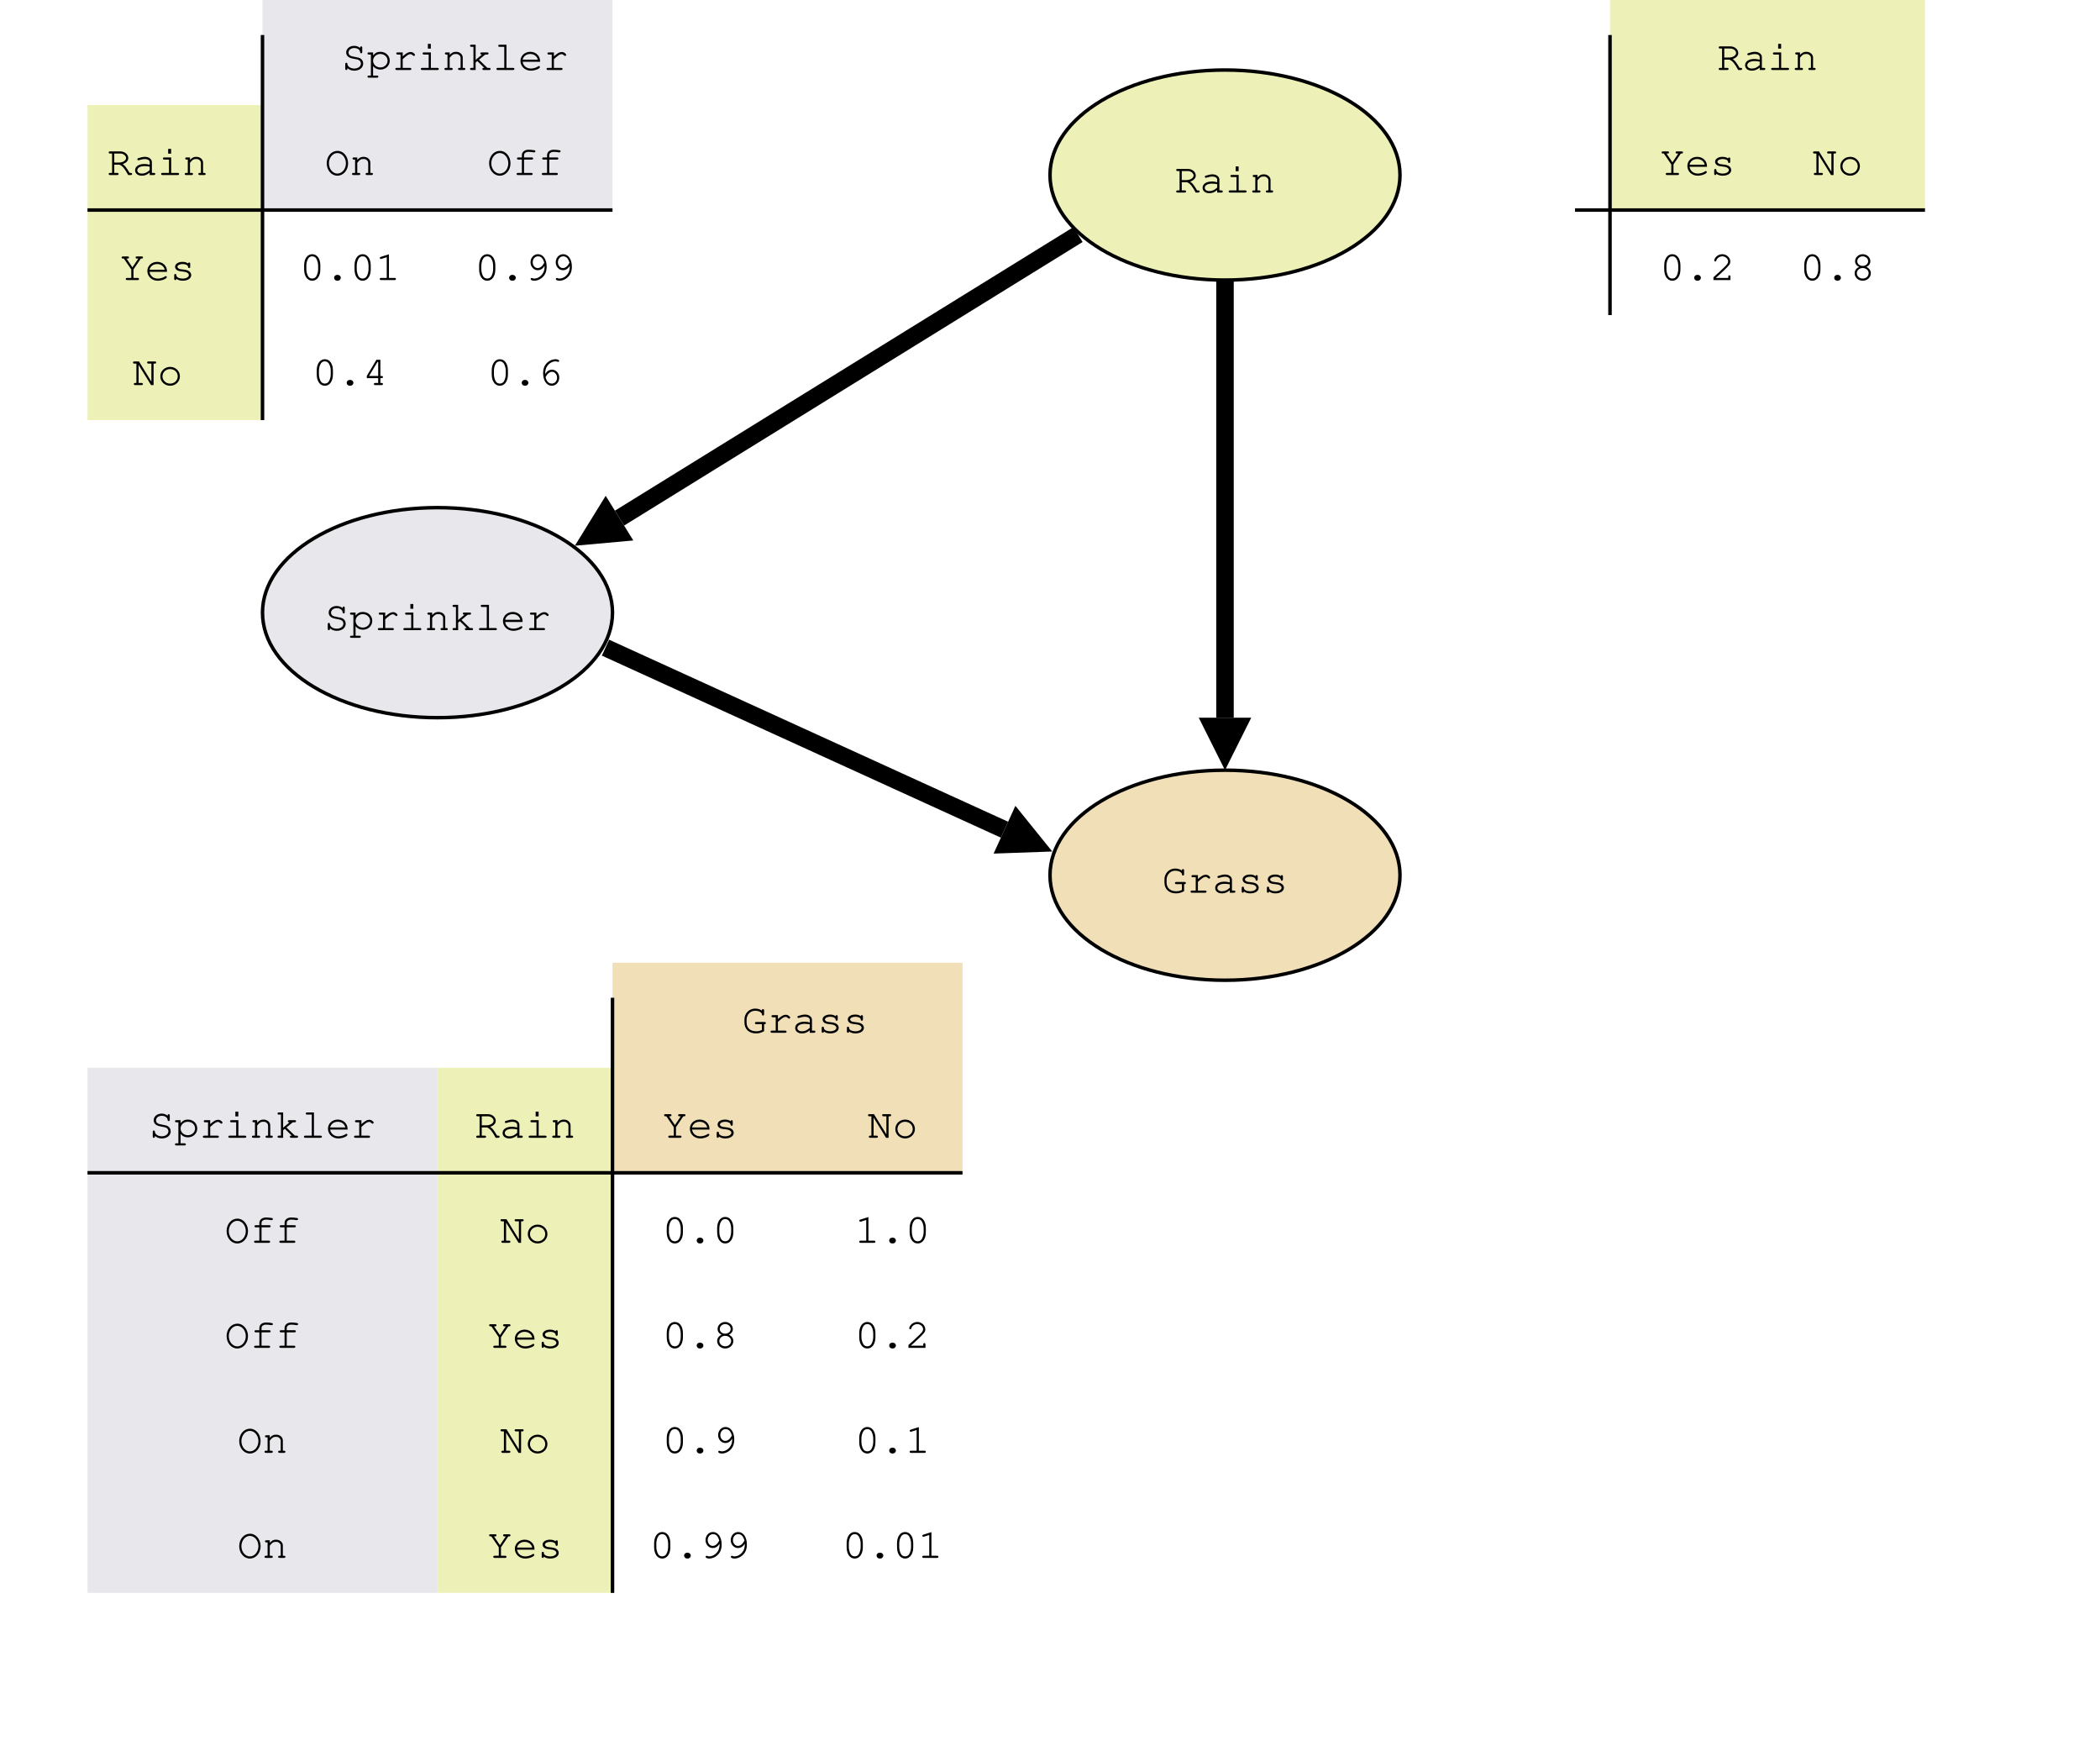
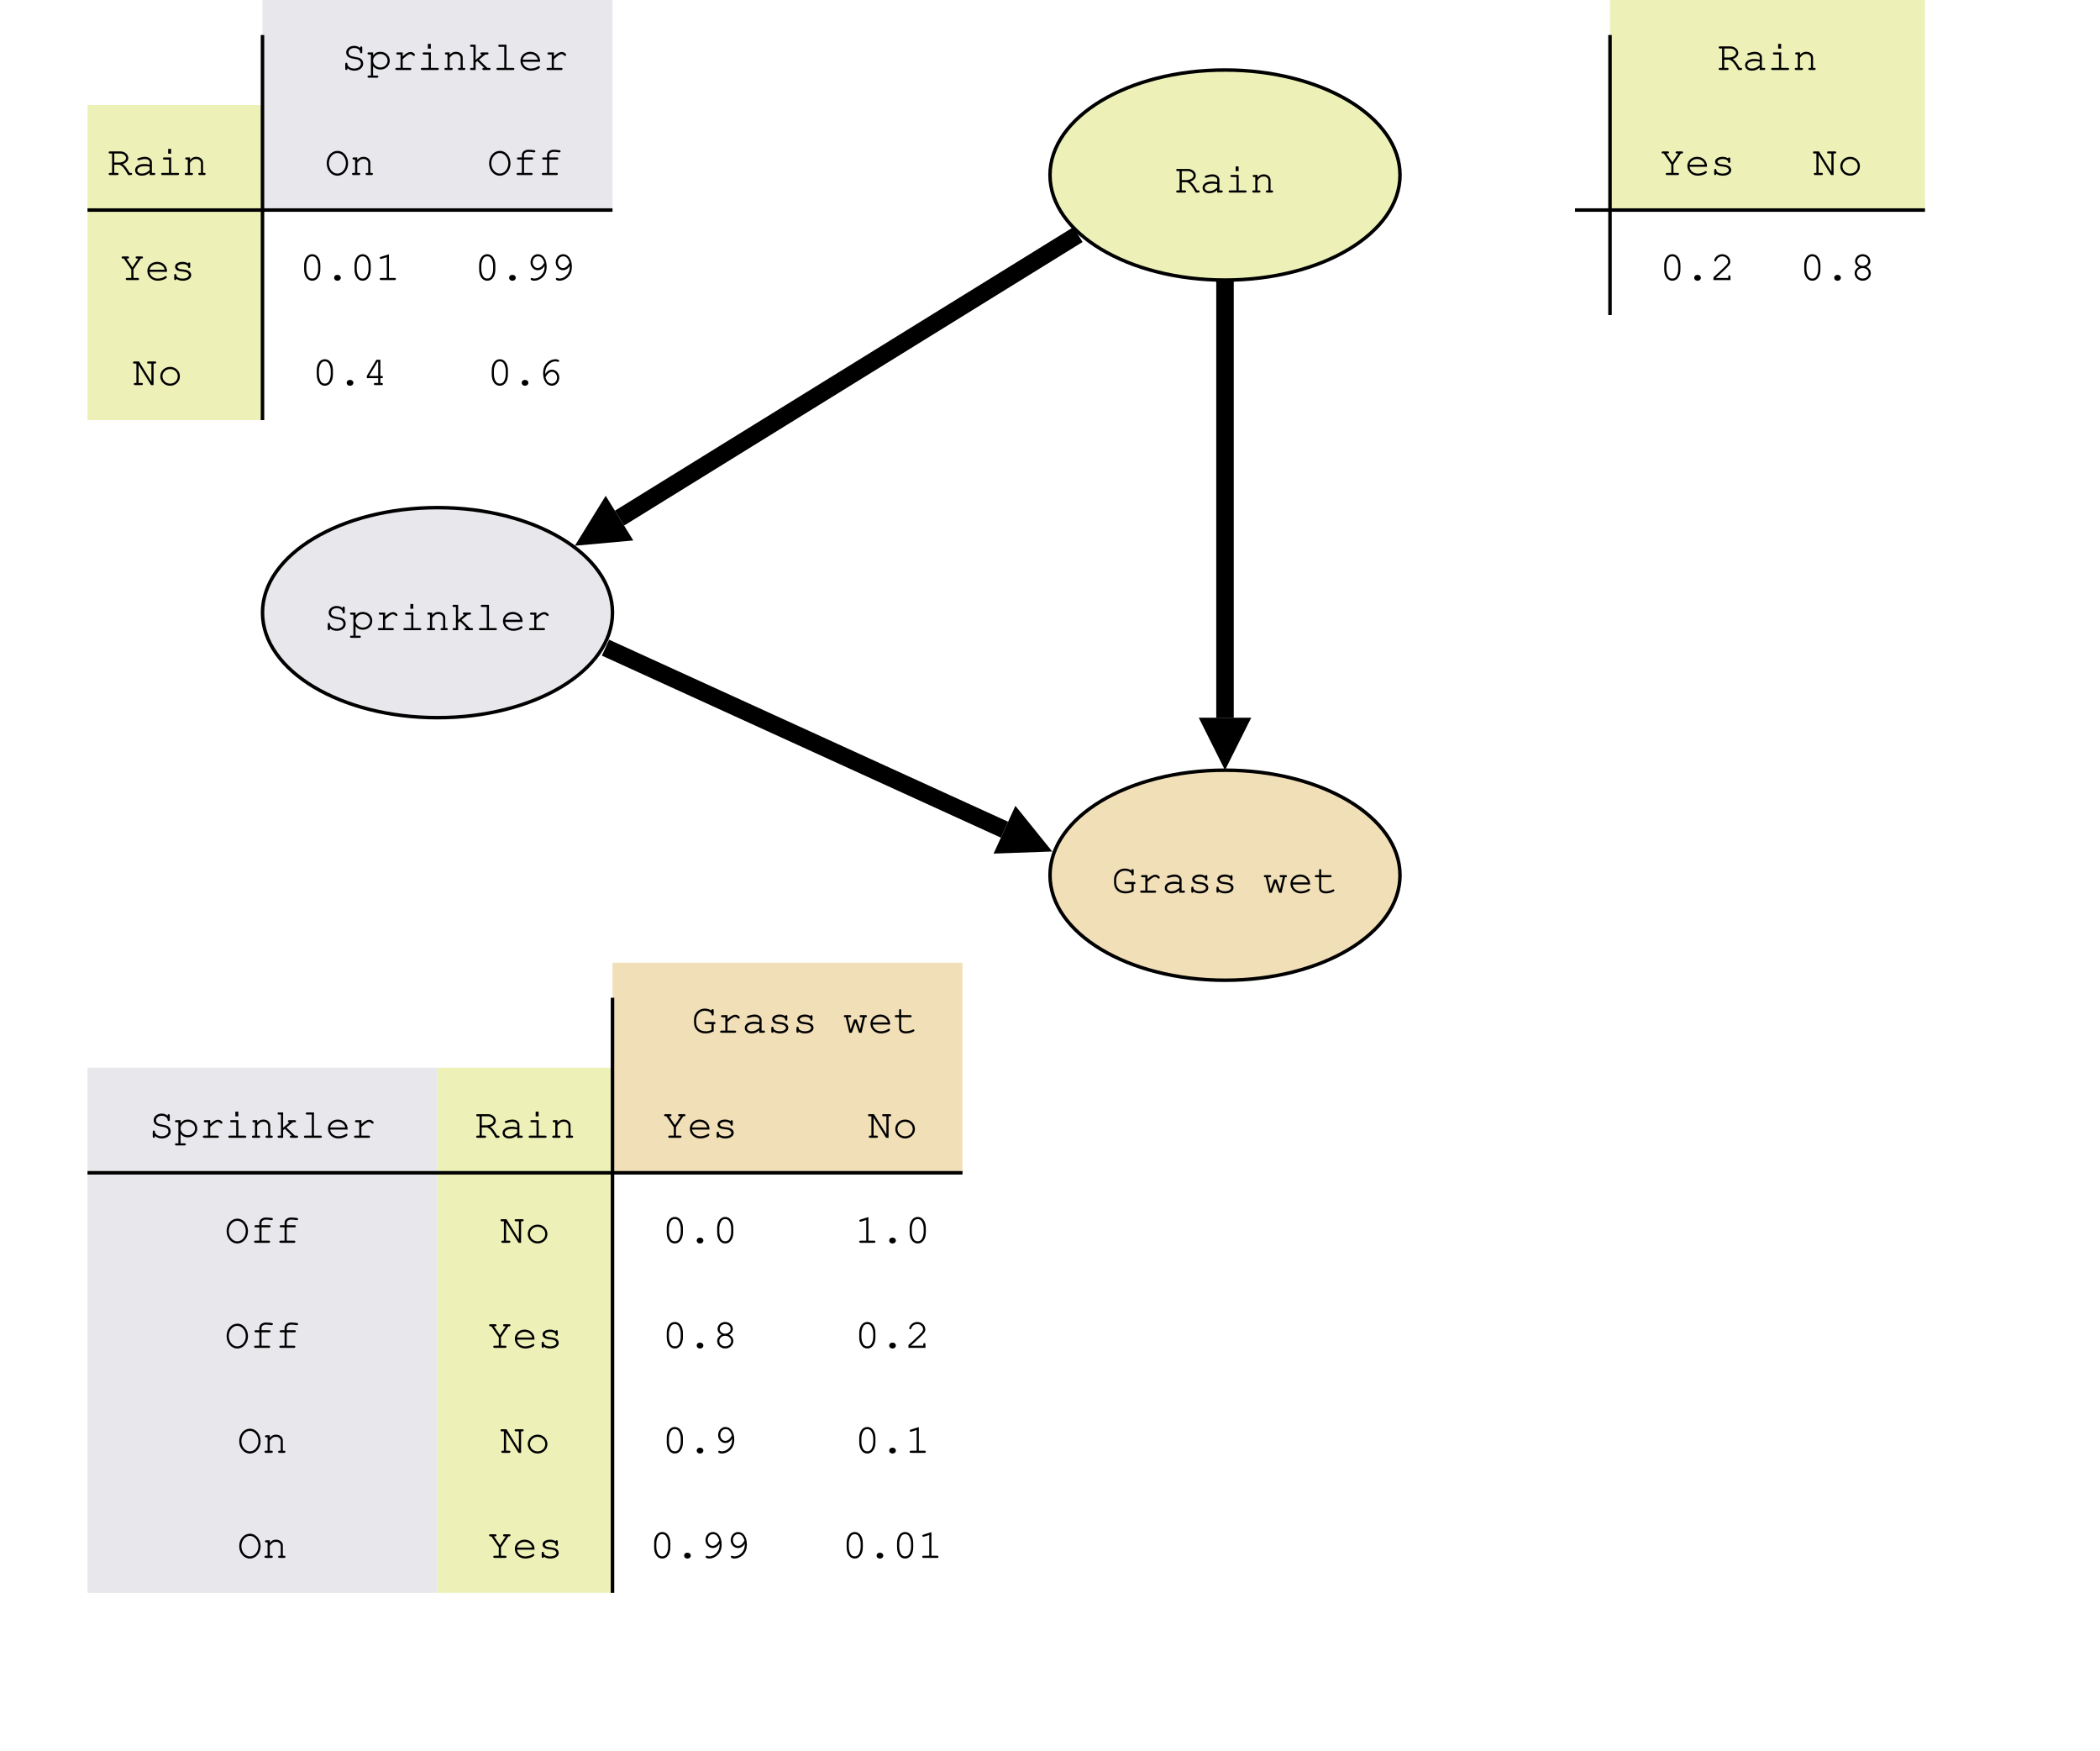
<svg xmlns="http://www.w3.org/2000/svg" viewBox="0 0 600 500">
  <style type="text/css">
    
        text {
           text-anchor: Middle;
           font-family: courier;
        }
    
  </style>
  <g id="rain_sprinkler_table" transform="translate(25,0)">
    <rect x="50" y="0" width="100" height="60" style="fill: rgb(232,231,235); stroke: none;" />
    <rect x="0" y="30" width="50" height="90" style="fill: rgb(237,241,184); stroke: none;" />
    <text x="105" y="20">Sprinkler</text>
    <text x="20" y="50">Rain</text>
    <text x="75" y="50">On</text>
    <text x="125" y="50">Off</text>
    <text x="20" y="80">Yes</text>
    <text x="75" y="80">0.01</text>
    <text x="125" y="80">0.99</text>
    <text x="20" y="110">No</text>
    <text x="75" y="110">0.4</text>
    <text x="125" y="110">0.6</text>
    <line x1="0" y1="60" x2="150" y2="60" style="stroke: black; stroke-width:1;" />
    <line x1="50" y1="10" x2="50" y2="120" style="stroke: black; stroke-width:1;" />
  </g>
  <g id="rain__table" transform="translate(450,0)">
    <rect x="10" y="0" width="90" height="60" style="fill: rgb(237,241,184); stroke: none;" />
    <text x="55" y="20">Rain</text>
    <text x="35" y="50">Yes</text>
    <text x="75" y="50">No</text>
    <text x="35" y="80">0.2</text>
    <text x="75" y="80">0.8</text>
    <line x1="0" y1="60" x2="100" y2="60" style="stroke: black; stroke-width:1;" />
    <line x1="10" y1="10" x2="10" y2="90" style="stroke: black; stroke-width:1;" />
  </g>
  <g id="rain_sprinkler_table" transform="translate(25, 275)">
    <rect x="150" y="0" width="100" height="60" style="fill: rgb(241,223,184); stroke: none;" />
    <rect x="0" y="30" width="100" height="150" style="fill: rgb(232,231,235); stroke: none;" />
    <rect x="100" y="30" width="50" height="150" style="fill: rgb(237,241,184); stroke: none;" />
-     <text x="205" y="20">Grass</text>
+     <text x="205" y="20">Grass wet</text>
    <text x="50" y="50">Sprinkler</text>
    <text x="125" y="50">Rain</text>
    <text x="175" y="50">Yes</text>
    <text x="230" y="50">No</text>
    <text x="50" y="80">Off</text>
    <text x="125" y="80">No</text>
    <text x="175" y="80">0.0</text>
    <text x="230" y="80">1.0</text>
    <text x="50" y="110">Off</text>
    <text x="125" y="110">Yes</text>
    <text x="175" y="110">0.8</text>
    <text x="230" y="110">0.2</text>
    <text x="50" y="140">On</text>
    <text x="125" y="140">No</text>
    <text x="175" y="140">0.9</text>
    <text x="230" y="140">0.1</text>
    <text x="50" y="170">On</text>
    <text x="125" y="170">Yes</text>
    <text x="175" y="170">0.99</text>
    <text x="230" y="170">0.01</text>
    <line x1="0" y1="60" x2="250" y2="60" style="stroke: black; stroke-width:1;" />
    <line x1="150" y1="10" x2="150" y2="180" style="stroke: black; stroke-width:1;" />
  </g>
  <g id="sprinkler" transform="translate(125, 175)">
    <ellipse cx="0" cy="0" rx="50" ry="30" style="stroke: black; stroke-width: 1; fill: rgb(232,231,235);" />
    <text x="0" y="5">Sprinkler</text>
  </g>
  <g id="rain" transform="translate(350, 50)">
    <ellipse cx="0" cy="0" rx="50" ry="30" style="stroke: black; stroke-width: 1; fill: rgb(237,241,184);" />
    <text x="0" y="5">Rain</text>
  </g>
  <g id="grass" transform="translate(350, 250)">
    <ellipse cx="0" cy="0" rx="50" ry="30" style="stroke: black; stroke-width: 1; fill: rgb(241,223,184);" />
-     <text x="0" y="5">Grass</text>
+     <text x="0" y="5">Grass wet</text>
  </g>
  <marker id="triangle" viewBox="0 0 10 10" refX="0" refY="5" markerUnits="strokeWidth" markerWidth="4" markerHeight="3" orient="auto">
    <path d="M 0 0 L 10 5 L 0 10 z" />
  </marker>
  <line x1="308" y1="67" x2="177" y2="148" marker-end="url(#triangle)" stroke="black" stroke-width="5" />
  <line x1="350" y1="80" x2="350" y2="205" marker-end="url(#triangle)" stroke="black" stroke-width="5" />
  <line x1="173" y1="185" x2="287" y2="237" marker-end="url(#triangle)" stroke="black" stroke-width="5" />
</svg>
